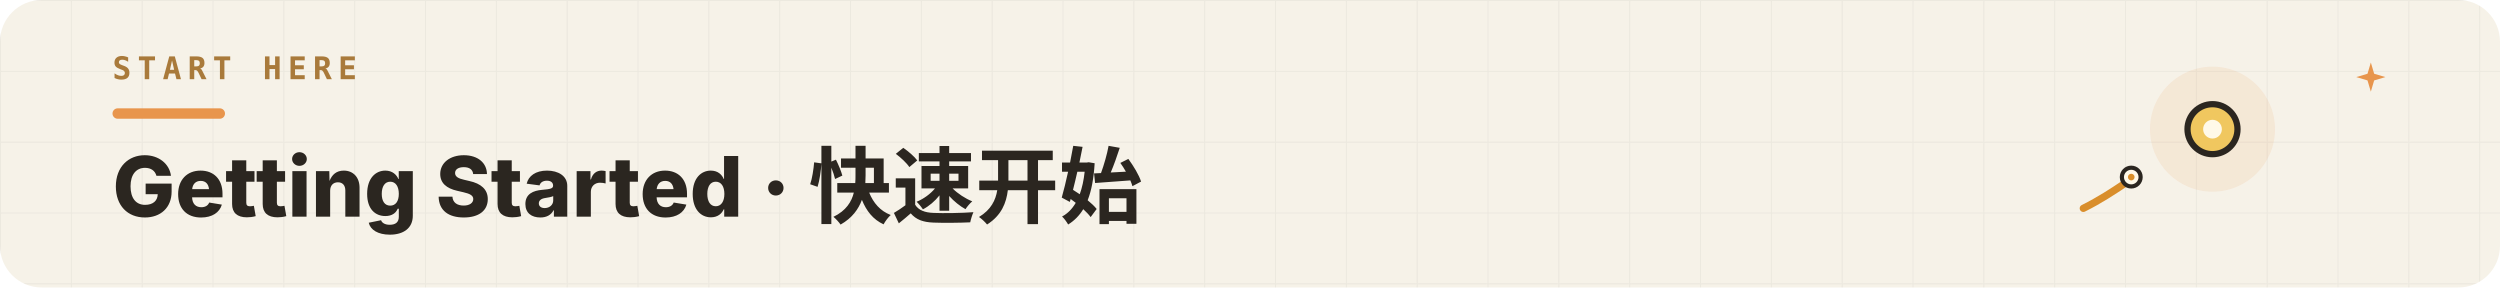
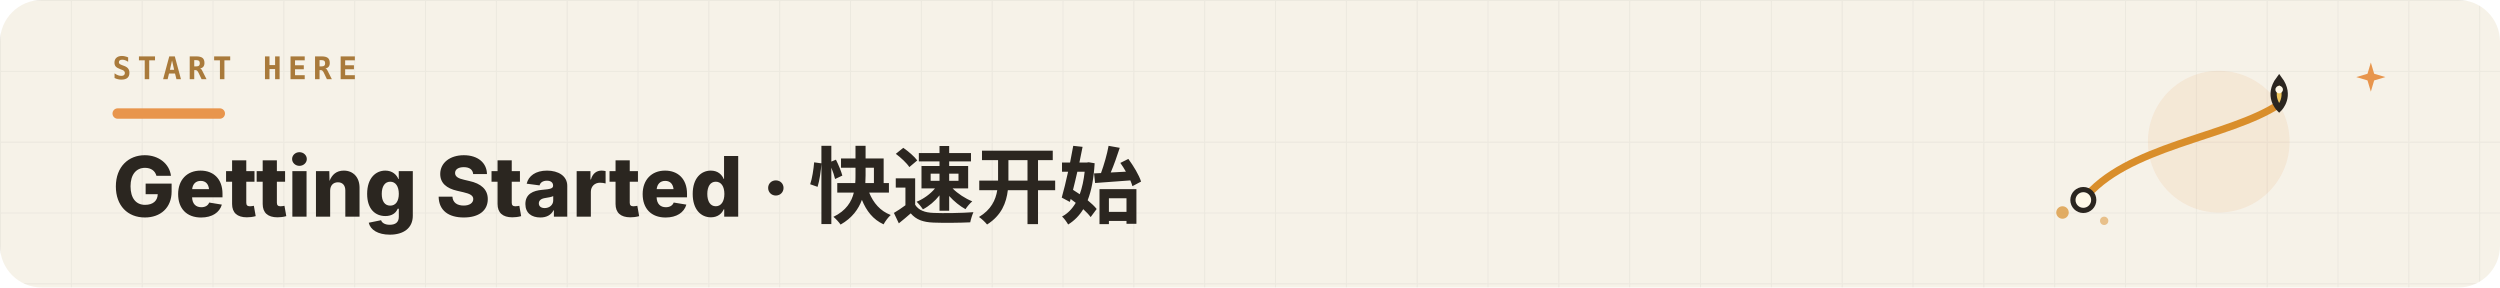
<svg xmlns="http://www.w3.org/2000/svg" width="1200" height="138" viewBox="0 0 1200 138" role="img" aria-label="Getting Started · 快速开始">
  <defs>
    <pattern id="g" width="34" height="34" patternUnits="userSpaceOnUse">
      <path d="M34 0H0V34" fill="none" stroke="#2B2620" stroke-opacity="0.045" />
    </pattern>
+     <linearGradient id="conn" x1="0" y1="0" x2="1" y2="0">
+       <stop offset="0" stop-color="#D98E2B" stop-opacity="0" />
+       <stop offset="0.18" stop-color="#D98E2B" stop-opacity="0.26" />
+       <stop offset="1" stop-color="#D98E2B" stop-opacity="0.26" />
+     </linearGradient>
  </defs>
  <rect width="1200" height="138" rx="20" fill="#F6F2E8" />
  <rect width="1200" height="138" rx="20" fill="url(#g)" />
  <text x="54" y="38" font-family="ui-monospace, 'SF Mono', Menlo, monospace" font-size="15" font-weight="700" letter-spacing="3" fill="#A97A3B">START HERE</text>
  <rect x="54" y="52" width="54" height="5" rx="2.5" fill="#E8954C" />
  <text x="54" y="104" font-family="-apple-system, BlinkMacSystemFont, 'Segoe UI', 'PingFang SC', sans-serif" font-size="40" font-weight="800" fill="#2B2620">Getting Started · 快速开始</text>
-   <circle cx="1062" cy="62" r="30" fill="#E8954C" opacity="0.12" />
-   <circle cx="1062" cy="62" r="12" fill="#F0C75F" stroke="#2B2620" stroke-width="3" />
-   <circle cx="1062" cy="62" r="4.5" fill="#FFF9E8" />
-   <path d="M1000 100 C 1008 96 1014 92 1020 88" fill="none" stroke="#D98E2B" stroke-width="3.5" stroke-linecap="round" />
-   <circle cx="1023" cy="85" r="4.5" fill="#FFF9E8" stroke="#2B2620" stroke-width="2" />
-   <circle cx="1023" cy="85" r="1.6" fill="#D98E2B" />
+   <line x1="640" y1="66" x2="980" y2="66" stroke="url(#conn)" stroke-width="3" stroke-linecap="round" />
+   <circle cx="1065" cy="68" r="34" fill="#E8954C" opacity="0.12" />
+   <path d="M1000 96 C 1020 70 1070 66 1094 50" fill="none" stroke="#D98E2B" stroke-width="3.5" stroke-linecap="round" />
+   <circle cx="1000" cy="96" r="5" fill="#FFF9E8" stroke="#2B2620" stroke-width="2.5" />
+   <path d="M1094 38 C 1088 46 1094 52 1094 52 C 1094 52 1100 46 1094 38 Z" fill="#F0C75F" stroke="#2B2620" stroke-width="3" />
+   <circle cx="1094" cy="43" r="1.8" fill="#FFF9E8" />
+   <circle cx="990" cy="102" r="3" fill="#D98E2B" opacity="0.7" />
+   <circle cx="1010" cy="106" r="2" fill="#D98E2B" opacity="0.5" />
  <path d="M1138 30 L1139.6 35.4 L1145 37 L1139.6 38.6 L1138 44 L1136.4 38.6 L1131 37 L1136.4 35.4 Z" fill="#E8954C" />
</svg>
